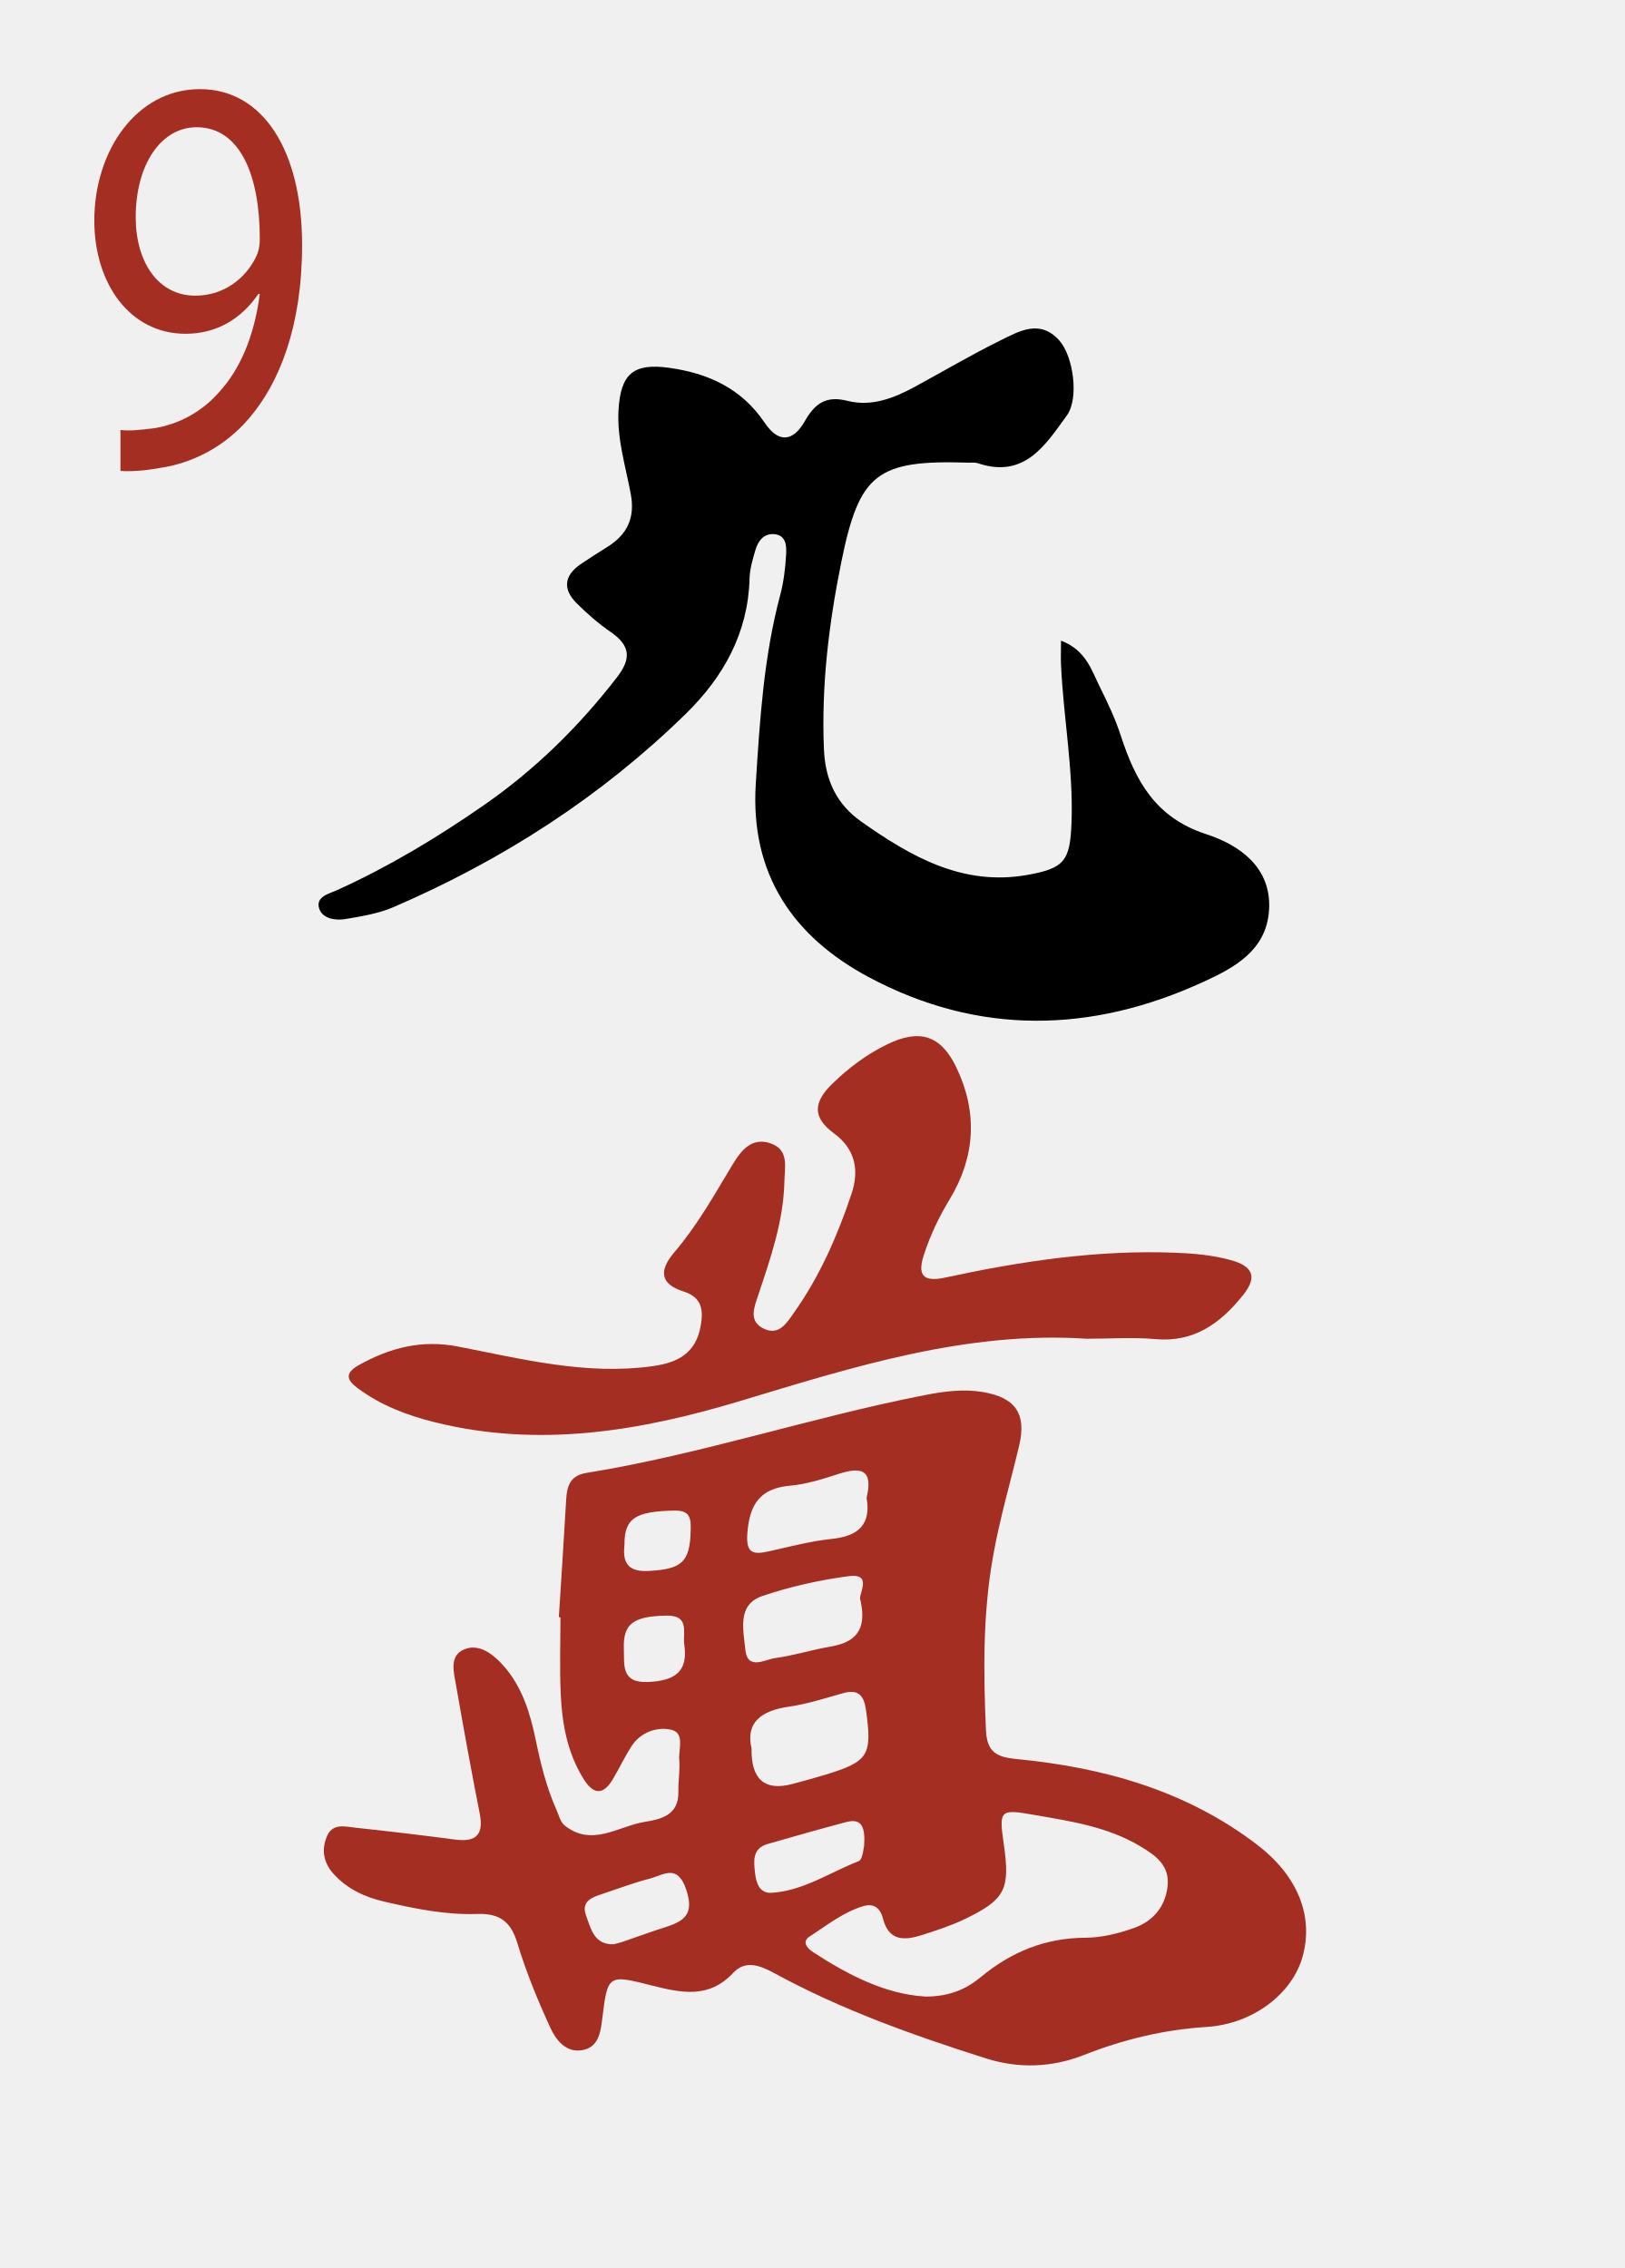
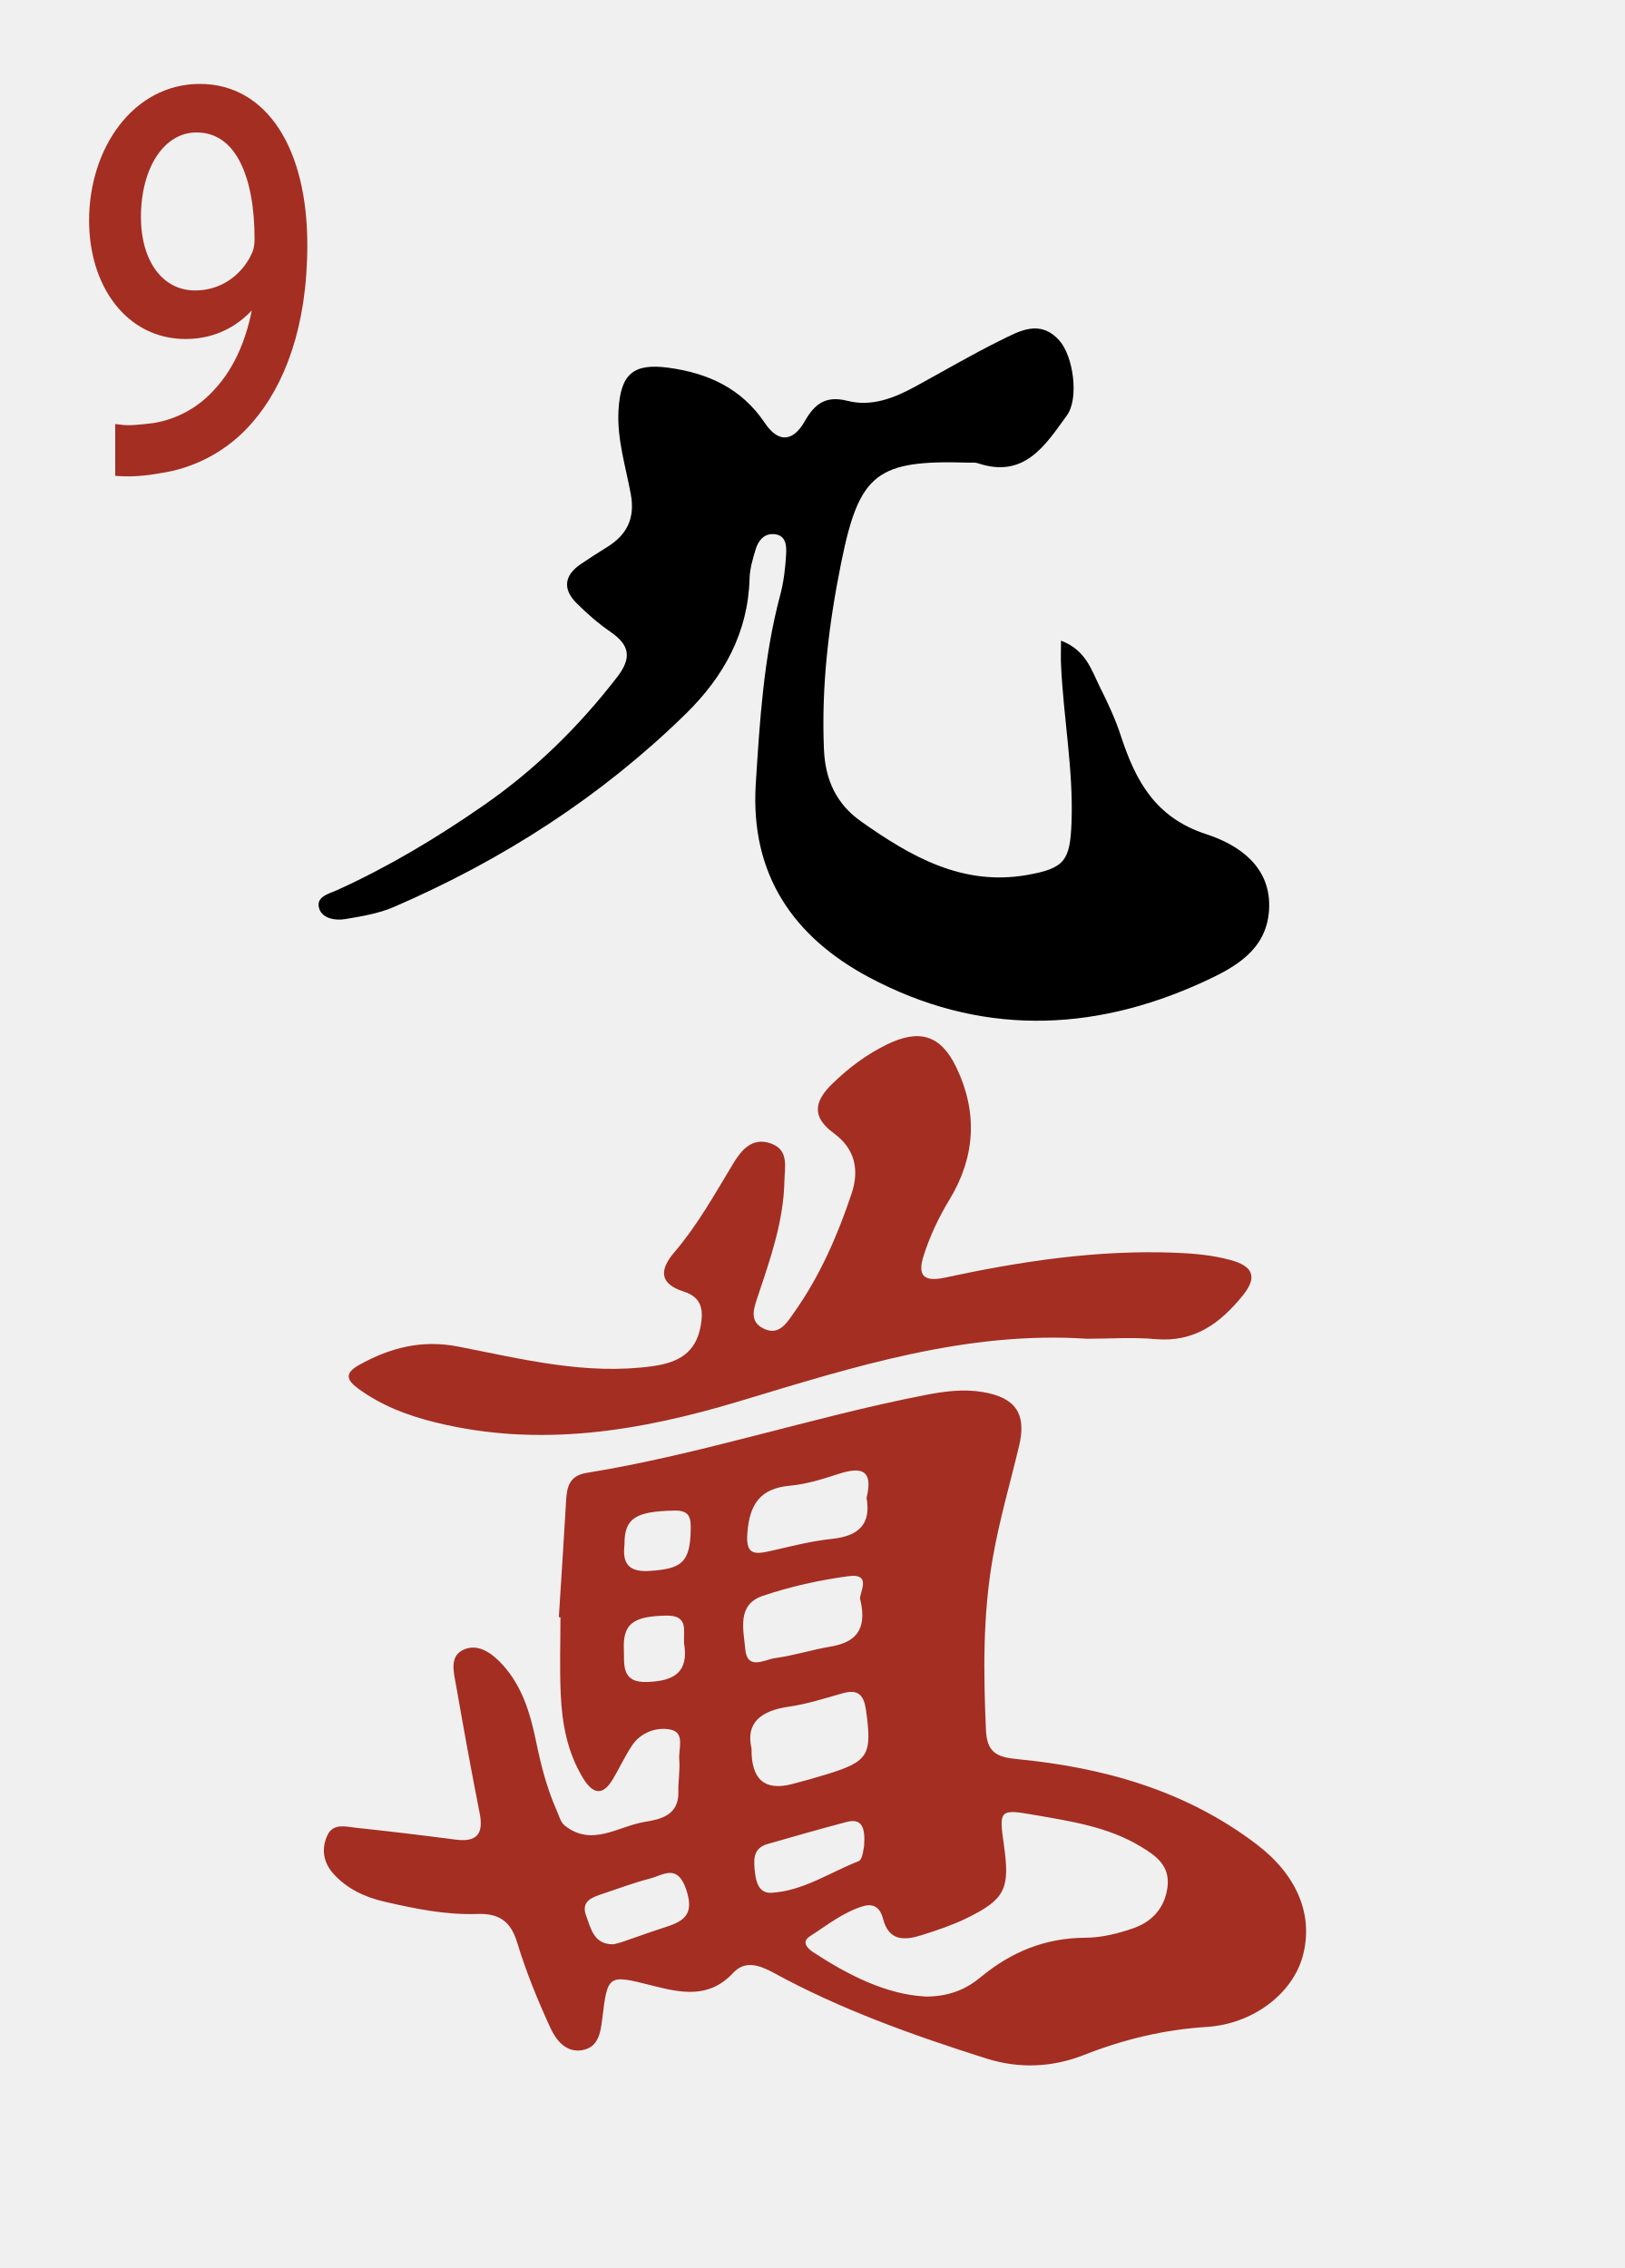
<svg xmlns="http://www.w3.org/2000/svg" id="Layer_1" data-name="Layer 1" viewBox="0 0 310.841 433.986" version="1.1" width="310.841" height="433.986">
  <defs id="defs1">
    <style id="style1">
      .cls-1 {
        fill: #fff;
      }

      .cls-2 {
        fill: #831618;
      }
    </style>
  </defs>
  <g id="g3" transform="translate(-87.08996,-22.99989)">
    <path d="m 397.91,291.78 c 0,-77.84 0.02,-155.7 0,-233.54 0,-10.31 -3.95,-18.92 -11.49,-25.92 -7.18,-6.67 -15.82,-9.34 -25.47,-9.32 -20.07,0.03 -40.14,0.03 -60.21,0.03 -59.06,0 -118.11,-0.02 -177.16,-0.03 -11.34,0 -20.72,4.34 -28.15,12.89 -6.27,7.22 -8.35,15.73 -8.34,25.12 0.08,59.52 0.04,119.04 0.04,178.55 0,49.66 -0.01,99.31 0,148.97 0,11.71 -0.06,23.43 0.17,35.14 0.17,8.21 3.52,15.25 9.04,21.3 8.08,8.86 18.27,11.9 30.02,11.88 72.97,-0.12 145.95,-0.03 218.92,-0.1 7.99,-0.01 16.05,0.84 23.98,-0.63 17.04,-3.17 28.65,-17.63 28.66,-35.57 0.03,-42.93 -0.01,-85.85 -0.01,-128.78 z m -2.43,-51.84 h -0.05 c 0,59.4 0,118.79 0,178.2 0,5.01 -0.29,9.96 -2.06,14.73 -4.8,12.96 -17.23,21.4 -31.66,21.4 -77.27,0 -154.53,-0.02 -231.79,-0.03 -2.55,0 -5.11,0.06 -7.66,-0.03 -18.18,-0.65 -31.86,-14.28 -32.59,-32.44 -0.03,-0.93 -0.02,-1.85 -0.02,-2.78 0,-119.38 0.02,-238.75 -0.03,-358.13 0,-9.73 2.62,-18.27 9.62,-25.26 6.96,-6.93 15.36,-10.01 25.14,-10 56.96,0.06 113.93,0.03 170.89,0.03 22.28,0 44.55,-0.09 66.82,0.03 16.55,0.09 29.64,10.91 32.75,26.74 0.84,4.24 0.62,8.55 0.63,12.84 0,58.24 0,116.48 0,174.72 z" id="path1" style="fill:none" />
    <path class="cls-1" d="m 395.44,239.93 h -0.05 c 0,59.4 0,118.79 0,178.2 0,5.01 -0.29,9.96 -2.06,14.73 -4.8,12.96 -17.23,21.4 -31.66,21.4 -77.27,0 -154.53,-0.02 -231.79,-0.03 -2.55,0 -5.11,0.06 -7.66,-0.03 -18.18,-0.65 -31.86,-14.28 -32.59,-32.44 -0.03,-0.93 -0.02,-1.85 -0.02,-2.78 0,-119.38 0.02,-238.75 -0.03,-358.13 0,-9.73 2.62,-18.27 9.62,-25.26 6.96,-6.93 15.36,-10.01 25.14,-10 56.96,0.06 113.93,0.03 170.89,0.03 22.28,0 44.55,-0.09 66.82,0.03 16.55,0.09 29.64,10.91 32.75,26.74 0.84,4.24 0.62,8.55 0.63,12.84 0,58.24 0,116.48 0,174.72 z" id="path2" style="fill:none" />
-     <path class="cls-2" d="m 125.338,40.056 c -12.098,0 -20.202,11.755 -20.202,25.147 0,12.087 6.822,21.667 17.467,21.667 5.918,0 10.645,-2.827 13.918,-7.623 h 0.275 c -1.087,8.378 -3.915,14.594 -7.829,18.84 -3.365,3.812 -7.737,6.101 -12.373,6.856 -2.724,0.332 -4.727,0.549 -6.456,0.332 v 7.841 c 1.911,0.114 4.452,0 7.371,-0.549 6.364,-0.87 12.648,-4.132 17.192,-9.477 5.826,-6.753 10.187,-17.638 10.187,-33.205 0,-18.073 -7.463,-29.828 -19.561,-29.828 z m 10.736,32.117 c -2.095,4.246 -6.272,7.406 -11.641,7.406 -6.913,0 -11.377,-6.204 -11.377,-15.029 0,-10.015 4.819,-17.203 11.641,-17.203 8.367,0 12.098,9.26 12.098,21.335 0,1.522 -0.275,2.61 -0.733,3.48 z" id="path3" style="stroke-width:1.145;fill:#a42e22;fill-opacity:1" />
+     <path class="cls-2" d="m 125.338,40.056 c -12.098,0 -20.202,11.755 -20.202,25.147 0,12.087 6.822,21.667 17.467,21.667 5.918,0 10.645,-2.827 13.918,-7.623 h 0.275 c -1.087,8.378 -3.915,14.594 -7.829,18.84 -3.365,3.812 -7.737,6.101 -12.373,6.856 -2.724,0.332 -4.727,0.549 -6.456,0.332 v 7.841 c 1.911,0.114 4.452,0 7.371,-0.549 6.364,-0.87 12.648,-4.132 17.192,-9.477 5.826,-6.753 10.187,-17.638 10.187,-33.205 0,-18.073 -7.463,-29.828 -19.561,-29.828 z m 10.736,32.117 c -2.095,4.246 -6.272,7.406 -11.641,7.406 -6.913,0 -11.377,-6.204 -11.377,-15.029 0,-10.015 4.819,-17.203 11.641,-17.203 8.367,0 12.098,9.26 12.098,21.335 0,1.522 -0.275,2.61 -0.733,3.48 z" id="path3" style="stroke-width:2;fill:#a42e22;fill-opacity:1;stroke:#a42e22;stroke-opacity:1;stroke-dasharray:none" />
  </g>
  <g id="g6" transform="translate(-87.08996,-22.99989)">
    <path class="cls-2" d="m 194.01,332.48 c 0.47,-7.48 0.97,-14.97 1.4,-22.45 0.15,-2.64 0.72,-4.68 3.91,-5.19 21.88,-3.54 42.94,-10.63 64.65,-14.87 3.68,-0.72 7.41,-1.24 11.18,-0.6 6.23,1.07 8.38,4.13 6.93,10.26 -1.69,7.1 -3.75,14.1 -5.02,21.33 -1.94,11.01 -1.82,22 -1.33,33.08 0.18,4.18 1.97,5.18 5.8,5.55 16.66,1.6 32.42,5.99 46.01,16.34 7.79,5.93 10.94,13.64 8.78,21.45 -1.95,7.05 -9.39,12.91 -18.39,13.48 -8.17,0.52 -15.86,2.38 -23.44,5.36 -6.07,2.39 -12.41,2.67 -18.75,0.66 -13.96,-4.43 -27.73,-9.33 -40.63,-16.38 -2.71,-1.48 -5.46,-2.43 -7.73,0 -4.7,5.04 -10.03,3.83 -15.64,2.41 -8.35,-2.12 -8.39,-2.04 -9.42,6.37 -0.33,2.71 -0.75,5.56 -3.96,6.04 -3.06,0.46 -4.94,-2.04 -5.98,-4.32 -2.42,-5.27 -4.64,-10.69 -6.32,-16.23 -1.26,-4.16 -3.46,-5.67 -7.69,-5.53 -6.03,0.21 -11.96,-1.02 -17.8,-2.37 -3.66,-0.85 -7.08,-2.42 -9.7,-5.34 -1.98,-2.22 -2.31,-4.78 -1.15,-7.32 1.11,-2.42 3.55,-1.66 5.51,-1.46 6.34,0.67 12.66,1.43 18.98,2.26 4.09,0.54 5.45,-1.05 4.65,-5.07 -1.6,-8.09 -3.07,-16.2 -4.49,-24.33 -0.44,-2.53 -1.44,-5.81 1.6,-7.02 2.8,-1.13 5.42,0.91 7.35,3.04 3.63,4.03 5.19,9.09 6.26,14.25 0.95,4.61 2.06,9.14 3.98,13.45 0.46,1.02 0.75,2.32 1.54,2.96 5.24,4.22 10.31,0.13 15.39,-0.68 3.01,-0.48 6.49,-1.26 6.39,-5.71 -0.05,-2.06 0.34,-4.14 0.17,-6.18 -0.17,-2.05 1.18,-5.22 -1.71,-5.77 -2.64,-0.51 -5.65,0.51 -7.37,3.12 -1.34,2.03 -2.36,4.26 -3.61,6.36 -1.98,3.33 -3.86,2.86 -5.72,-0.19 -3.03,-4.96 -4.02,-10.49 -4.27,-16.14 -0.22,-4.87 -0.05,-9.75 -0.05,-14.63 -0.1,0 -0.2,-0.01 -0.3,-0.02 z m 69.98,72.57 c 4.7,0.03 7.96,-1.41 10.74,-3.72 5.83,-4.83 12.32,-7.5 20.01,-7.54 3.11,-0.01 6.34,-0.81 9.3,-1.86 3.51,-1.25 5.9,-3.85 6.42,-7.81 0.54,-4.14 -2.24,-6.06 -5.2,-7.83 -6.25,-3.75 -13.32,-4.79 -20.32,-6.01 -6.58,-1.15 -6.74,-0.95 -5.79,5.65 1.22,8.55 0.3,10.51 -7.3,14.21 -2.67,1.3 -5.54,2.24 -8.38,3.14 -3.3,1.05 -6.34,1.23 -7.45,-3.19 -0.46,-1.84 -1.65,-2.97 -3.74,-2.35 -3.84,1.14 -6.94,3.66 -10.23,5.77 -1.66,1.06 -0.52,2.3 0.65,3.06 6.8,4.45 13.94,8.03 21.3,8.46 z m -33.11,-47.42 q -0.11,8.77 7.7,6.77 c 2.17,-0.56 4.33,-1.17 6.47,-1.82 8.27,-2.52 8.93,-3.72 7.73,-12.36 -0.4,-2.83 -1.48,-4.05 -4.42,-3.22 -3.42,0.96 -6.83,2.07 -10.32,2.57 -5.36,0.77 -8.34,3.07 -7.15,8.06 z m 20.84,-28.42 c -0.62,-0.9 2.64,-5.26 -2.32,-4.6 -5.54,0.74 -11.1,1.98 -16.4,3.77 -4.98,1.68 -3.65,6.52 -3.32,10.2 0.38,4.15 3.74,1.96 5.76,1.69 3.52,-0.47 6.94,-1.58 10.45,-2.17 4.61,-0.77 7.18,-2.93 5.83,-8.89 z m 1.17,-19.61 c 1.35,-5.52 -1.15,-5.93 -5.4,-4.55 -3.01,0.98 -6.12,1.96 -9.25,2.24 -5.78,0.51 -7.74,3.62 -8.16,9.07 -0.3,3.86 1.05,4.17 4.08,3.5 4.02,-0.9 8.03,-1.97 12.1,-2.39 5.11,-0.53 7.53,-2.81 6.63,-7.86 z m -0.47,66.54 c 0.26,-3.61 -0.52,-5.25 -3.4,-4.49 -5.04,1.33 -10.05,2.76 -15.06,4.2 -2.93,0.84 -2.67,3.19 -2.42,5.47 0.21,1.97 0.84,4.01 3.17,3.87 6.08,-0.37 11.14,-3.9 16.64,-6.04 0.86,-0.34 0.96,-2.64 1.08,-3.01 z m -47.9,18.9 c 0.54,-0.15 1.09,-0.26 1.61,-0.44 2.81,-0.96 5.6,-1.99 8.43,-2.89 3.66,-1.17 5.36,-2.63 3.8,-7.2 -1.69,-4.95 -4.37,-2.7 -6.93,-2.04 -3.05,0.79 -6.02,1.91 -9.02,2.91 -2.01,0.66 -4.2,1.39 -3.19,4.16 0.92,2.52 1.52,5.61 5.29,5.5 z m 13.45,-57.63 c -0.17,-2.28 0.98,-5.36 -3.42,-5.26 -6.22,0.13 -8.29,1.5 -8.1,6.38 0.12,2.95 -0.6,6.55 4.59,6.32 5.02,-0.21 7.87,-1.83 6.93,-7.44 z m -11.41,-18.78 c -0.29,2.75 0.14,5.23 4.6,4.98 6.41,-0.36 7.92,-1.67 8.08,-7.72 0.06,-2.33 -0.07,-3.91 -3.15,-3.84 -7.36,0.16 -9.58,1.41 -9.52,6.57 z" id="path4" style="fill:#a42e22;fill-opacity:1" />
    <path d="m 290.12,145.6 c 4.77,1.83 5.8,5.64 7.42,8.89 1.51,3.01 2.95,6.09 3.99,9.29 2.82,8.61 6.57,15.67 16.37,18.85 6.15,2 12.54,6.23 11.99,14.56 -0.51,7.72 -6.68,11.01 -12.64,13.73 -21.39,9.8 -43,10.24 -63.92,-0.93 -14.4,-7.69 -22.73,-19.63 -21.64,-36.99 0.77,-12.19 1.52,-24.33 4.69,-36.19 0.67,-2.51 0.97,-5.16 1.12,-7.76 0.09,-1.61 0,-3.66 -2.31,-3.84 -1.98,-0.15 -3.06,1.31 -3.56,3.01 -0.53,1.79 -1.08,3.65 -1.13,5.5 -0.28,10.41 -5,18.81 -12.16,25.83 -16.25,15.92 -35.11,28.03 -55.96,37.03 -2.88,1.24 -6.12,1.76 -9.25,2.29 -1.86,0.31 -4.27,-0.09 -4.93,-1.9 -0.87,-2.4 1.92,-2.97 3.34,-3.62 9.95,-4.51 19.24,-10.1 28.19,-16.32 9.78,-6.8 18.15,-15.03 25.43,-24.46 2.89,-3.74 2.38,-6.16 -1.3,-8.69 -2.3,-1.58 -4.44,-3.46 -6.42,-5.43 -2.7,-2.67 -2.46,-5.3 0.74,-7.49 1.7,-1.16 3.45,-2.26 5.2,-3.36 3.74,-2.35 5.23,-5.54 4.4,-10.03 -0.98,-5.33 -2.67,-10.57 -2.35,-16.1 0.4,-6.91 2.83,-9.02 9.59,-8.1 7.54,1.03 13.94,3.93 18.4,10.56 2.57,3.83 5.37,3.68 7.65,-0.34 1.94,-3.4 4.09,-4.92 8.15,-3.89 4.6,1.17 8.88,-0.5 12.91,-2.69 5.44,-2.95 10.77,-6.11 16.31,-8.84 3.61,-1.78 7.56,-4.15 11.28,-0.07 2.75,3.01 3.85,11.15 1.5,14.38 -4.14,5.71 -8.13,12.17 -17.07,9.15 -0.51,-0.17 -1.12,-0.09 -1.68,-0.1 -17.62,-0.56 -20.96,1.99 -24.42,19.05 -2.39,11.79 -3.83,23.65 -3.32,35.76 0.25,6.01 2.44,10.55 7.14,13.87 9.48,6.69 19.39,12.39 31.71,10.22 7.19,-1.26 8.25,-2.71 8.52,-10.02 0.38,-10.17 -1.57,-20.18 -2.01,-30.3 -0.06,-1.28 0,-2.57 0,-4.5 z" id="path5" />
    <path class="cls-2" d="m 295.19,279.18 c -23.18,-1.56 -44.86,5.39 -66.61,11.94 -19.1,5.75 -38.35,8.96 -58.21,4.05 -5.35,-1.32 -10.36,-3.22 -14.81,-6.51 -2.23,-1.65 -2.52,-2.94 0.25,-4.48 5.93,-3.31 12.01,-4.86 18.89,-3.52 12.31,2.39 24.55,5.54 37.32,3.75 4.76,-0.67 8.16,-2.46 9.11,-7.58 0.58,-3.11 0.3,-5.57 -3.23,-6.69 -4.7,-1.49 -4.66,-4.16 -1.77,-7.54 4.41,-5.16 7.69,-11.07 11.18,-16.85 1.56,-2.58 3.61,-5.22 7.23,-3.96 3.55,1.24 2.69,4.48 2.63,7.22 -0.16,7.63 -2.64,14.72 -5.02,21.84 -0.77,2.32 -1.9,4.99 1.1,6.41 2.95,1.39 4.42,-1.21 5.79,-3.14 4.92,-6.95 8.29,-14.68 10.98,-22.71 1.52,-4.53 0.66,-8.59 -3.36,-11.53 -4.26,-3.12 -3.89,-6.05 -0.3,-9.53 3.14,-3.04 6.53,-5.59 10.45,-7.5 6.16,-3 10.26,-1.83 13.24,4.37 4.12,8.56 3.68,17.11 -1.26,25.26 -2.06,3.4 -3.74,6.93 -4.95,10.69 -1.2,3.7 -0.27,5.23 4.02,4.31 14.51,-3.13 29.14,-5.35 44.07,-4.77 3.57,0.14 7.1,0.45 10.57,1.39 4.14,1.13 5.34,3.1 2.4,6.75 -4.33,5.37 -9.32,9.06 -16.77,8.39 -4.28,-0.39 -8.62,-0.07 -12.93,-0.07 z" id="path6" style="fill:#a42e22;fill-opacity:1" />
  </g>
</svg>
